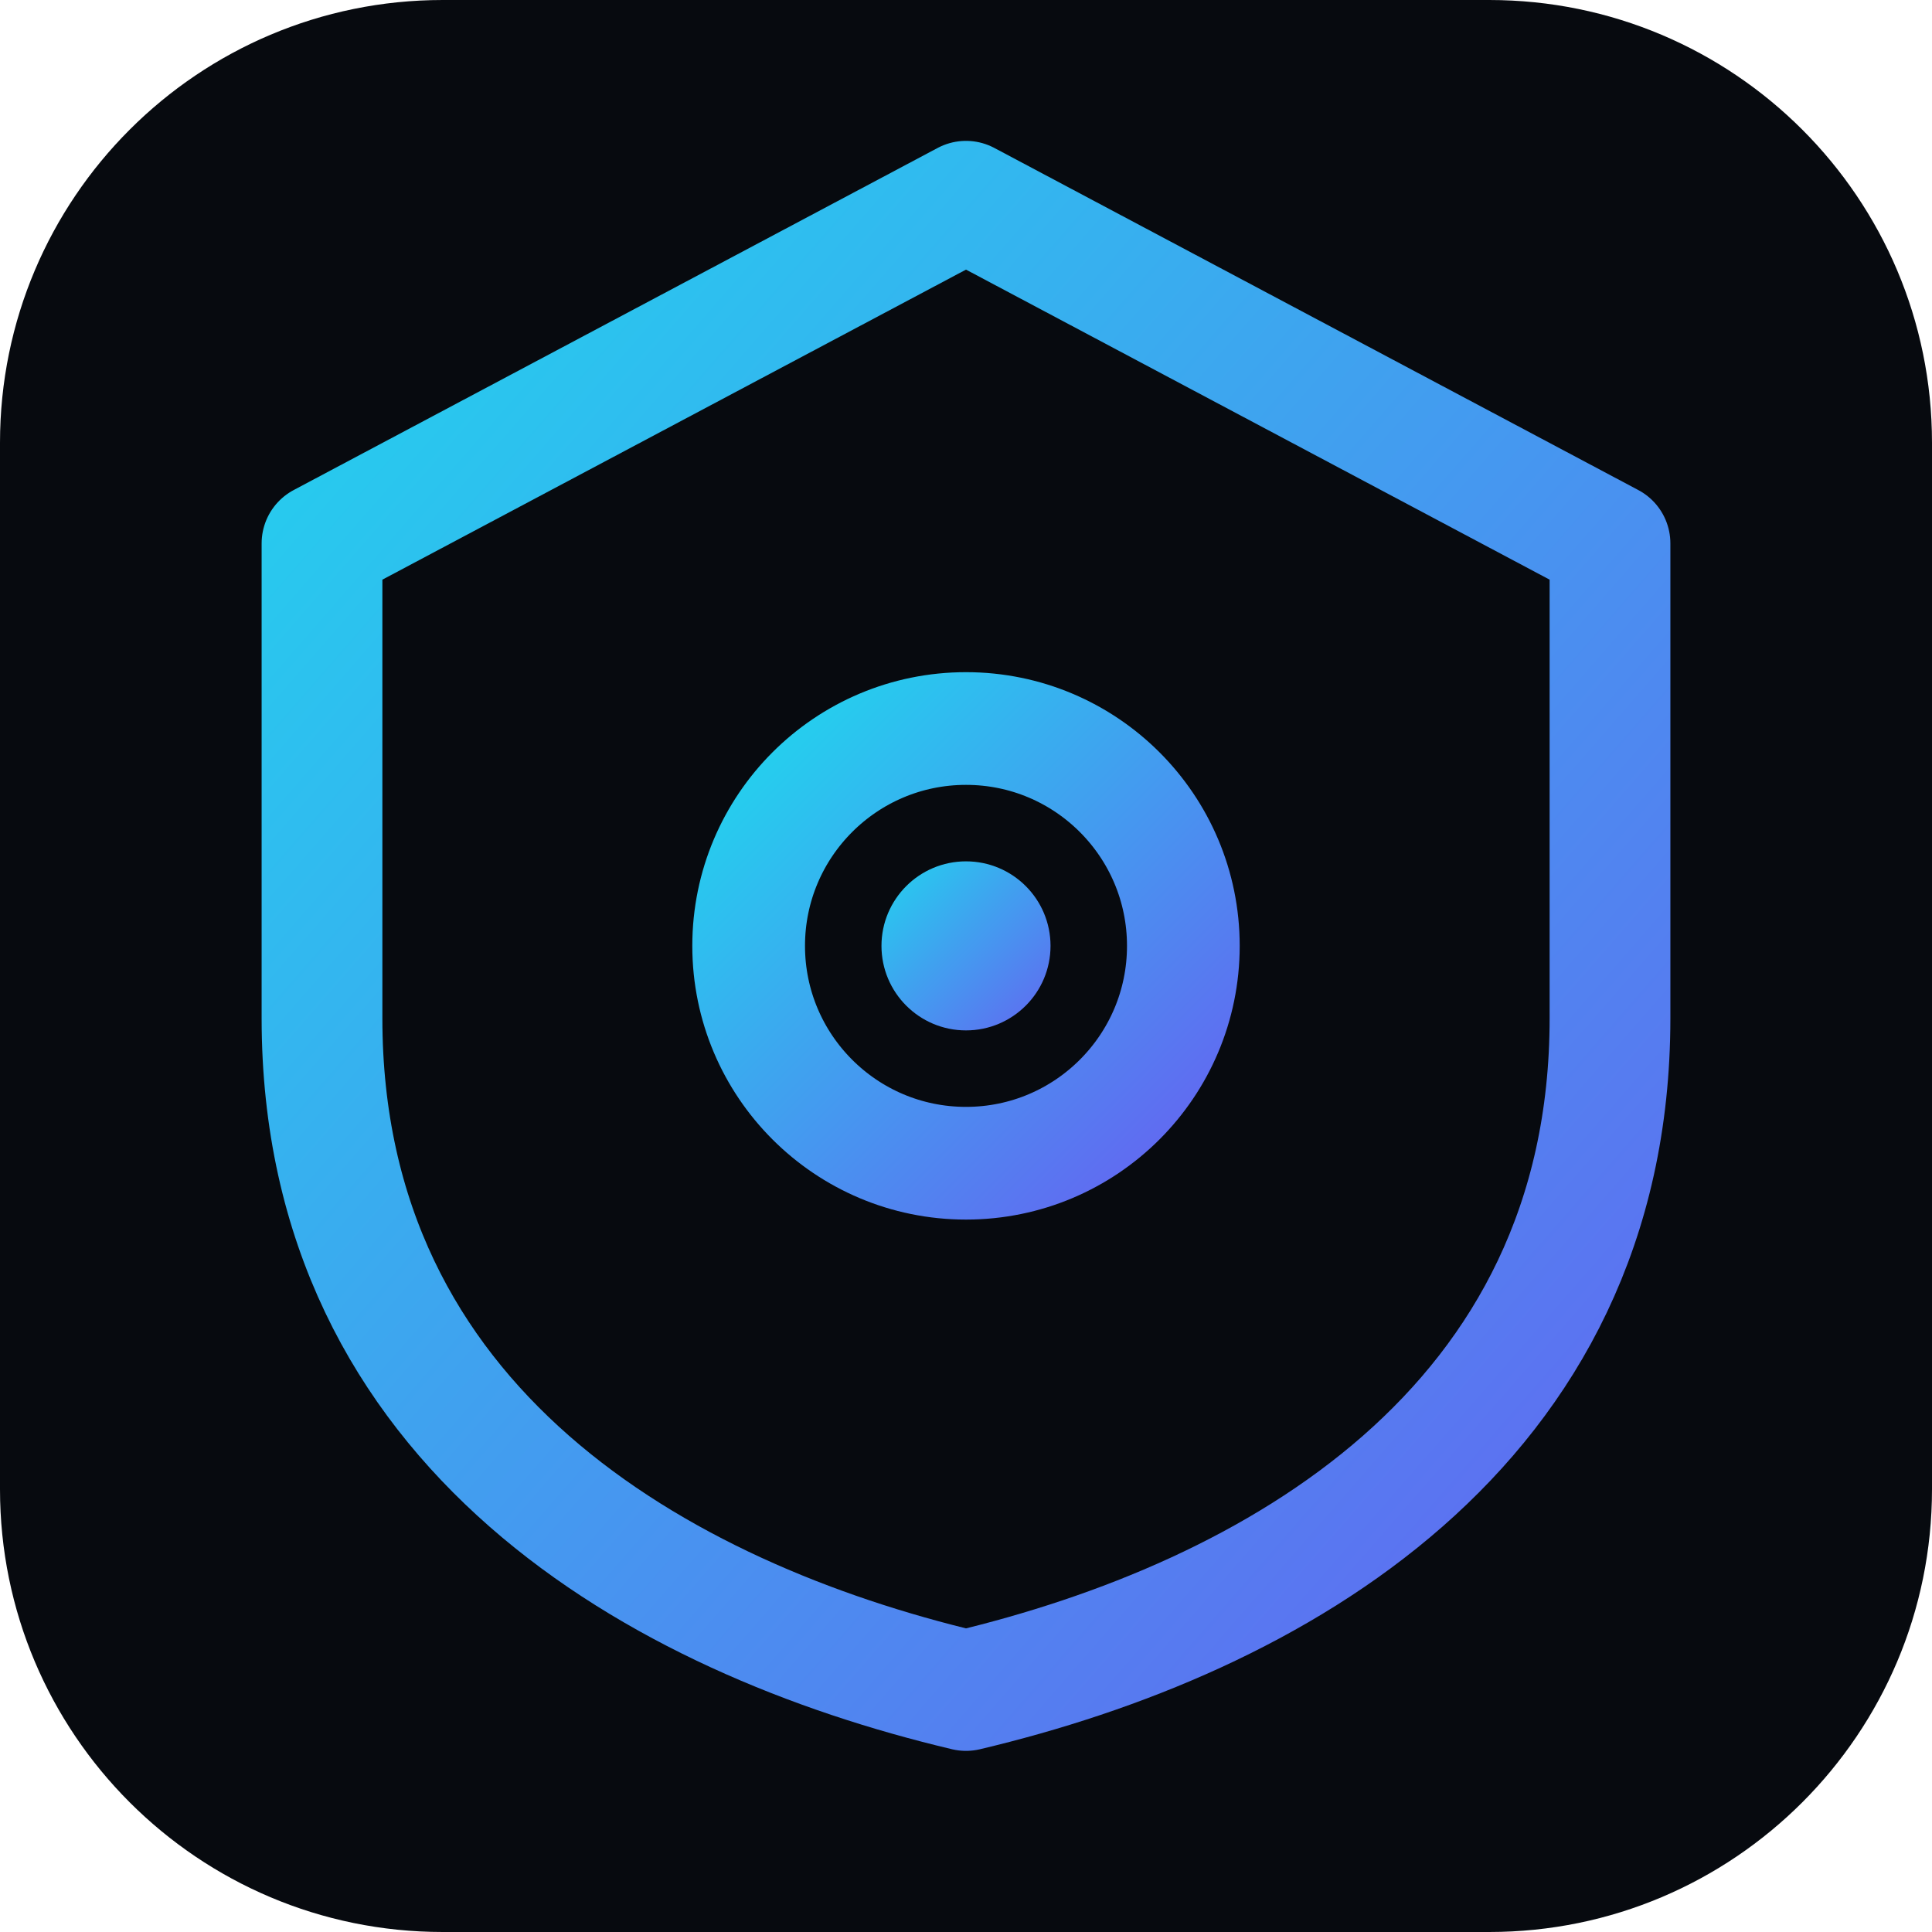
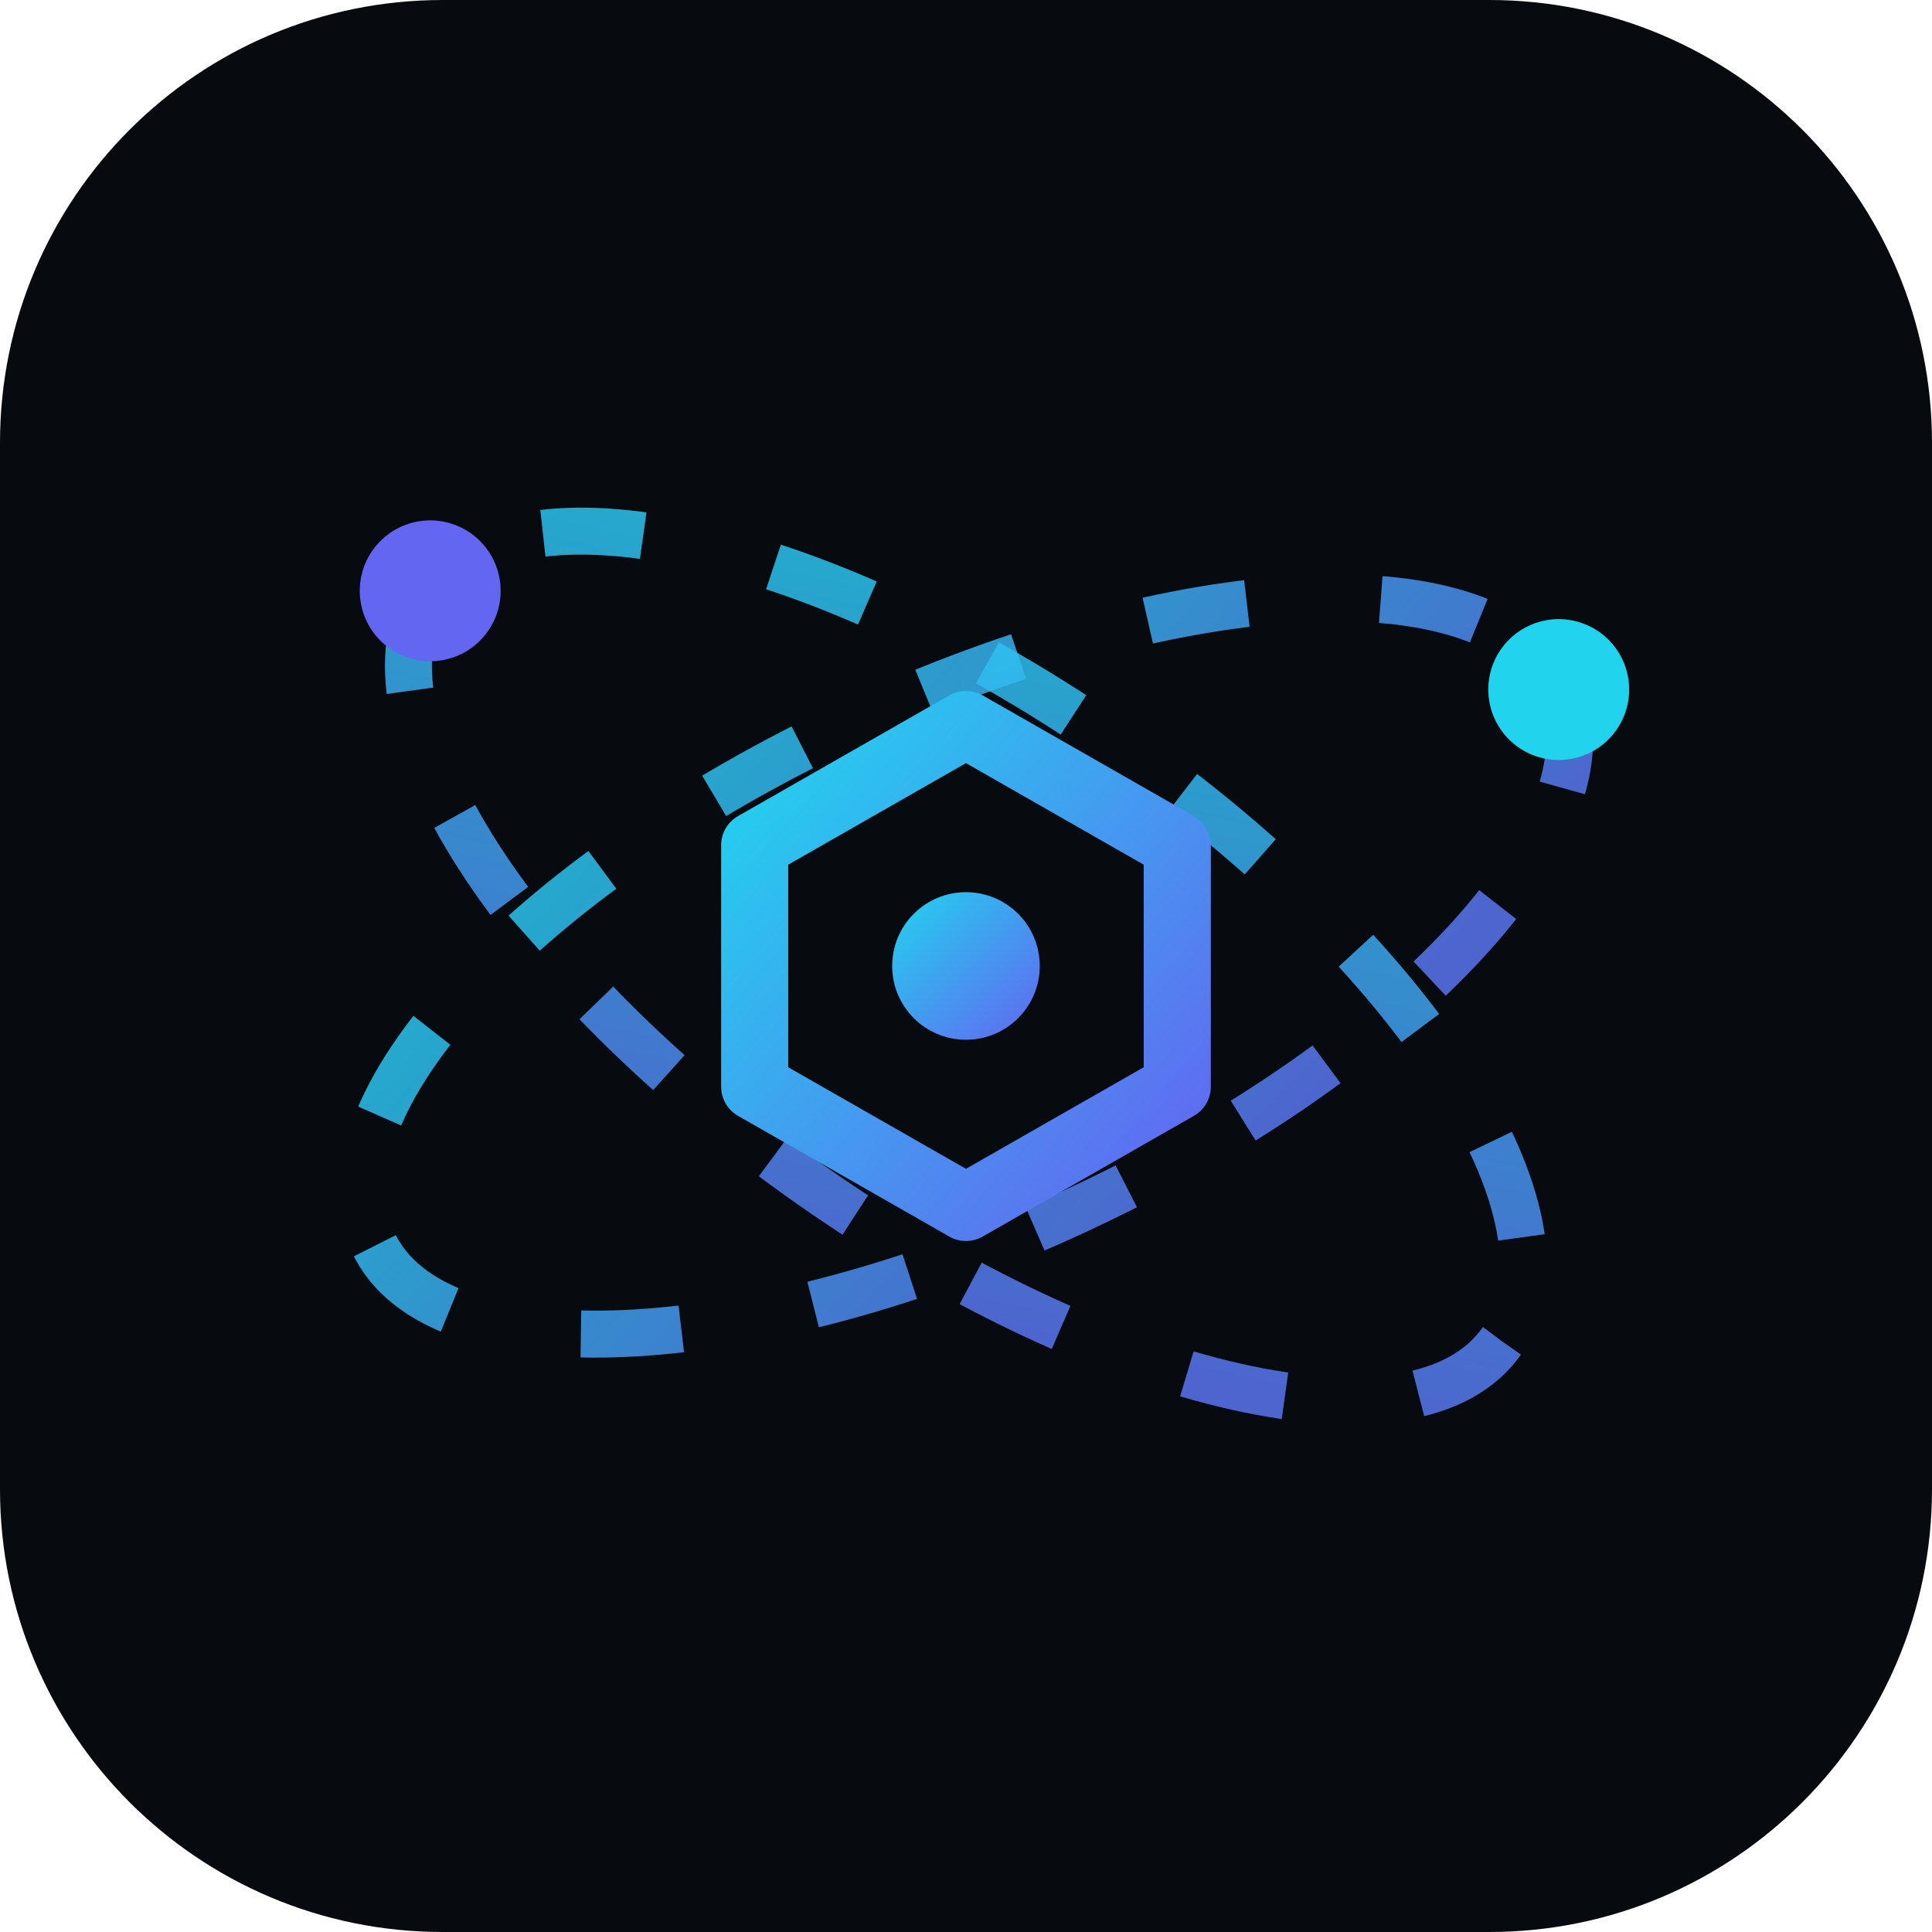
<svg xmlns="http://www.w3.org/2000/svg" viewBox="0 0 48 48">
  <defs>
    <linearGradient id="fg" x1="0" y1="0" x2="1" y2="1">
      <stop offset="0" stop-color="#22D3EE" />
      <stop offset="1" stop-color="#6366F1" />
    </linearGradient>
  </defs>
  <rect width="48" height="48" rx="11" fill="#070A0F" />
-   <path d="M24 5 8 13.5v11.8c0 10.2 8.4 14.9 16 16.7 7.6-1.8 16-6.5 16-16.7V13.5Z" fill="none" stroke="url(#fg)" stroke-width="3" stroke-linejoin="round" />
-   <circle cx="24" cy="23.5" r="5.4" fill="none" stroke="url(#fg)" stroke-width="2.8" />
-   <circle cx="24" cy="23.5" r="2.1" fill="url(#fg)" />
+   <g transform="translate(4 4) scale(0.8333)">
+     <g transform="rotate(-25 24 24)">
+       <ellipse cx="24" cy="24" rx="19.5" ry="8" fill="none" stroke="url(#fg)" stroke-width="1.4" stroke-dasharray="3 4" opacity=".85" />
+       <circle cx="43.5" cy="24" r="2.1" fill="#22D3EE" />
+     </g>
+     <g transform="rotate(35 24 24)">
+       <ellipse cx="24" cy="24" rx="19.5" ry="8" fill="none" stroke="url(#fg)" stroke-width="1.4" stroke-dasharray="3 4" opacity=".85" />
+       <circle cx="4.5" cy="24" r="2.1" fill="#6366F1" />
+     </g>
+     <path d="M24 16.8 30.3 20.4v7.2L24 31.2l-6.3-3.6v-7.2Z" fill="none" stroke="url(#fg)" stroke-width="2" stroke-linejoin="round" />
+     <circle cx="24" cy="24" r="2.2" fill="url(#fg)" />
+   </g>
</svg>
